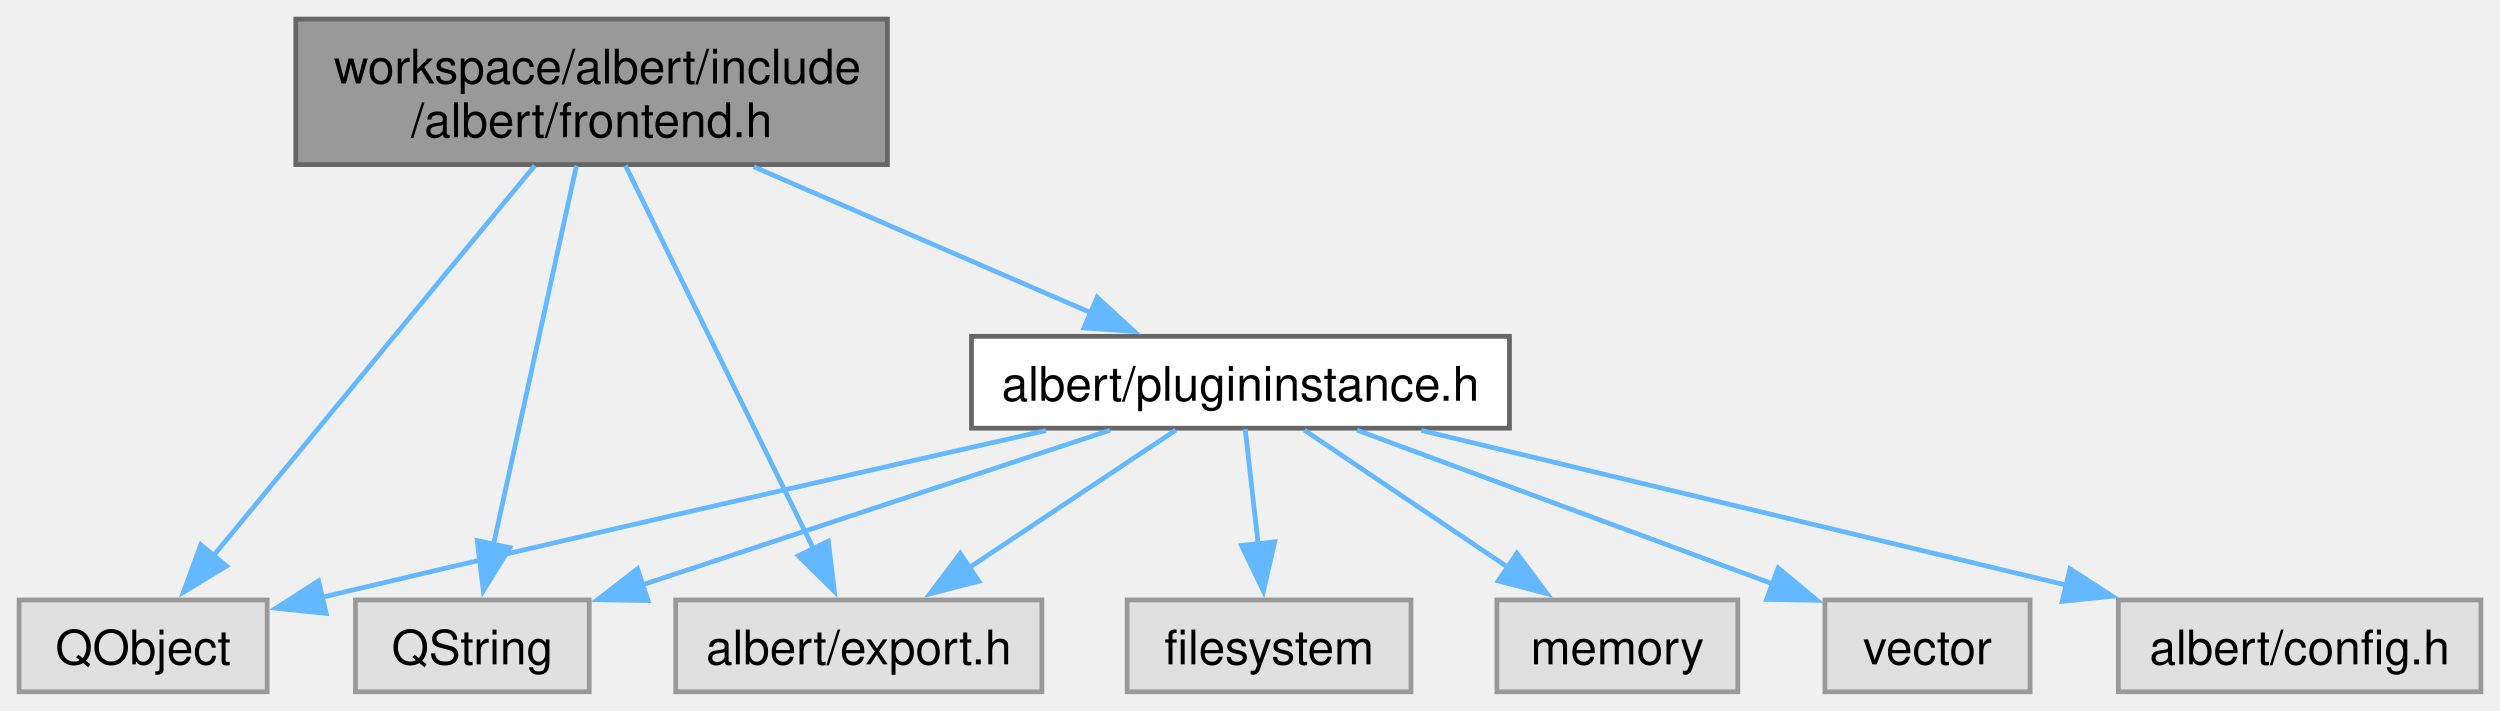
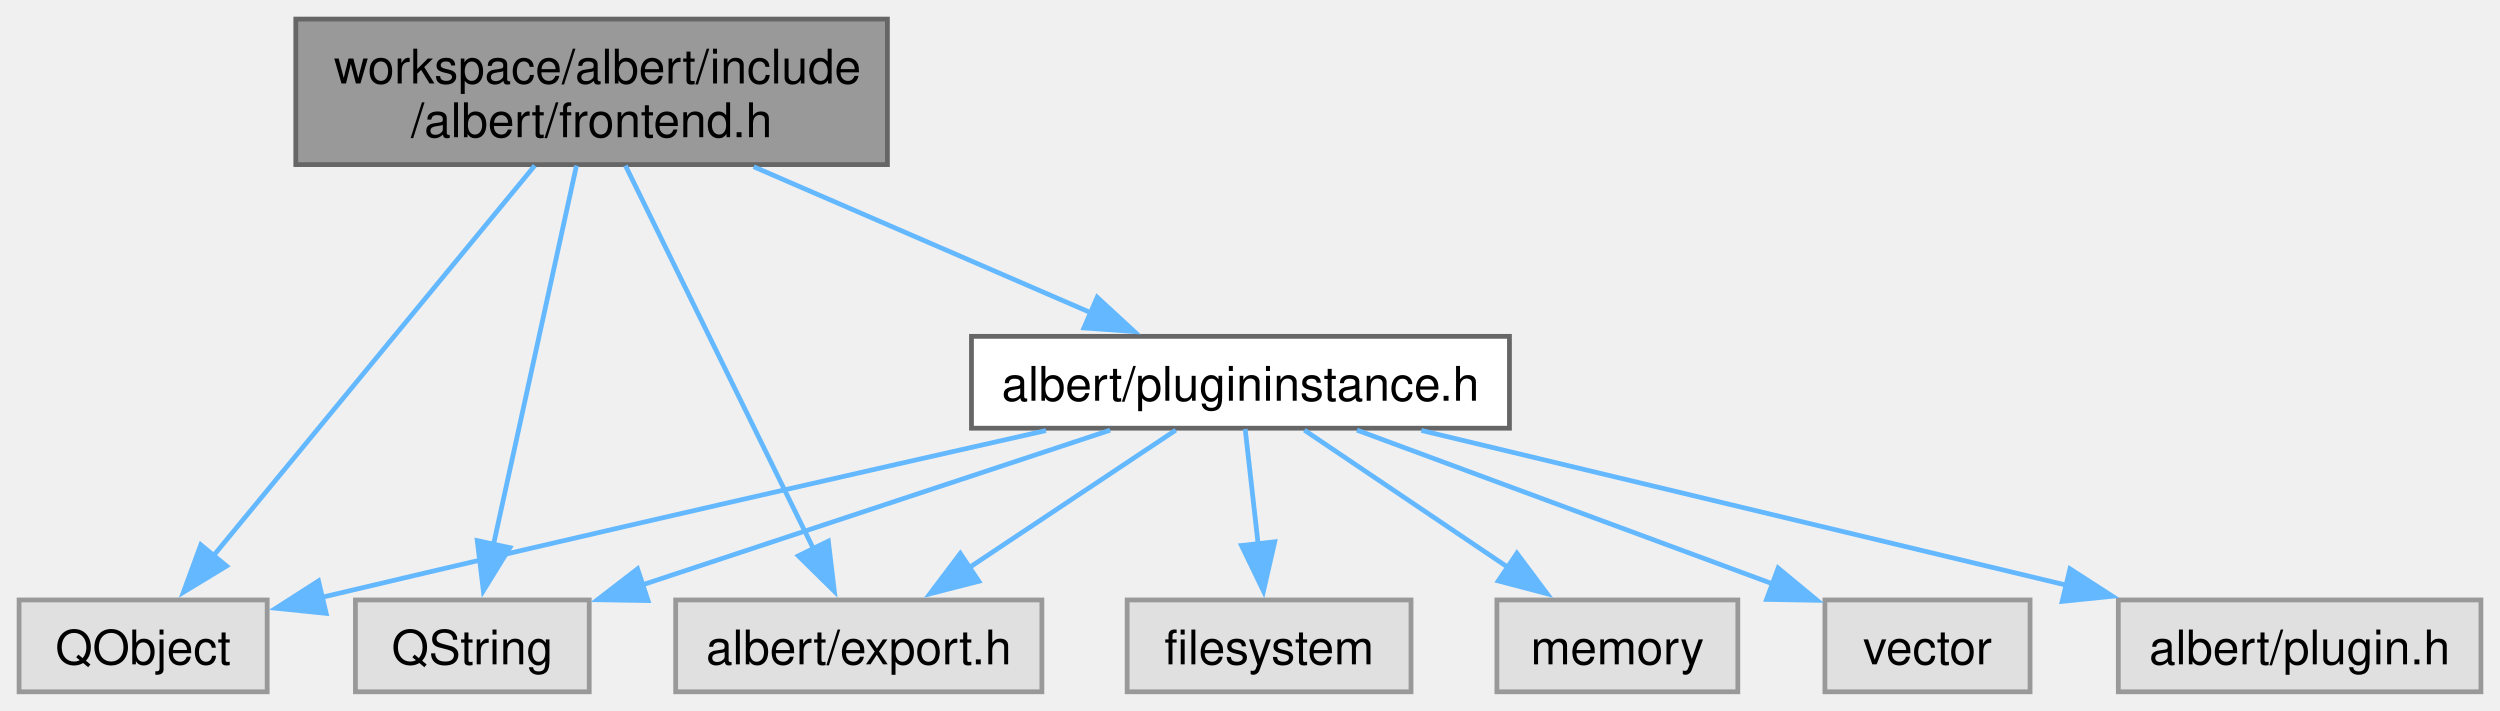
<svg xmlns="http://www.w3.org/2000/svg" xmlns:xlink="http://www.w3.org/1999/xlink" width="524pt" height="149pt" viewBox="0.00 0.00 524.00 149.00">
  <g id="graph0" class="graph" transform="scale(1 1) rotate(0) translate(4 145)">
    <g id="Node000001" class="node">
      <g id="a_Node000001">
        <a xlink:title=" ">
          <polygon fill="#999999" stroke="#666666" points="182,-141 58,-141 58,-110.5 182,-110.5 182,-141" />
          <text text-anchor="start" x="66" y="-127.5" font-family="Helvetica,sans-Serif" font-size="10.00">workspace/albert/include</text>
          <text text-anchor="middle" x="120" y="-116.25" font-family="Helvetica,sans-Serif" font-size="10.00">/albert/frontend.h</text>
        </a>
      </g>
    </g>
    <g id="Node000002" class="node">
      <g id="a_Node000002">
        <a xlink:title=" ">
          <polygon fill="#e0e0e0" stroke="#999999" points="52,-19.25 0,-19.25 0,0 52,0 52,-19.25" />
          <text text-anchor="middle" x="26" y="-5.75" font-family="Helvetica,sans-Serif" font-size="10.00">QObject</text>
        </a>
      </g>
    </g>
    <g id="edge1_Node000001_Node000002" class="edge">
      <g id="a_edge1_Node000001_Node000002">
        <a xlink:title=" ">
          <path fill="none" stroke="#63b8ff" d="M108.09,-110.3C90.97,-89.5 59.39,-51.17 40.79,-28.58" />
          <polygon fill="#63b8ff" stroke="#63b8ff" points="43.49,-26.36 34.44,-20.87 38.09,-30.81 43.49,-26.36" />
        </a>
      </g>
    </g>
    <g id="Node000003" class="node">
      <g id="a_Node000003">
        <a xlink:title=" ">
          <polygon fill="#e0e0e0" stroke="#999999" points="119.5,-19.25 70.5,-19.25 70.5,0 119.5,0 119.5,-19.25" />
          <text text-anchor="middle" x="95" y="-5.75" font-family="Helvetica,sans-Serif" font-size="10.00">QString</text>
        </a>
      </g>
    </g>
    <g id="edge2_Node000001_Node000003" class="edge">
      <g id="a_edge2_Node000001_Node000003">
        <a xlink:title=" ">
          <path fill="none" stroke="#63b8ff" d="M116.83,-110.3C112.42,-90.15 104.4,-53.56 99.41,-30.75" />
          <polygon fill="#63b8ff" stroke="#63b8ff" points="102.87,-30.2 97.31,-21.18 96.03,-31.69 102.87,-30.2" />
        </a>
      </g>
    </g>
    <g id="Node000004" class="node">
      <g id="a_Node000004">
        <a xlink:title=" ">
          <polygon fill="#e0e0e0" stroke="#999999" points="214.38,-19.25 137.62,-19.25 137.62,0 214.38,0 214.38,-19.25" />
          <text text-anchor="middle" x="176" y="-5.75" font-family="Helvetica,sans-Serif" font-size="10.00">albert/export.h</text>
        </a>
      </g>
    </g>
    <g id="edge3_Node000001_Node000004" class="edge">
      <g id="a_edge3_Node000001_Node000004">
        <a xlink:title=" ">
          <path fill="none" stroke="#63b8ff" d="M127.09,-110.3C137.11,-89.87 155.43,-52.54 166.58,-29.81" />
          <polygon fill="#63b8ff" stroke="#63b8ff" points="169.62,-31.58 170.88,-21.06 163.33,-28.49 169.62,-31.58" />
        </a>
      </g>
    </g>
    <g id="Node000005" class="node">
      <g id="a_Node000005">
        <a xlink:href="plugininstance_8h.html" target="_top" xlink:title=" ">
          <polygon fill="white" stroke="#666666" points="312.38,-74.5 199.62,-74.5 199.62,-55.25 312.38,-55.25 312.38,-74.5" />
          <text text-anchor="middle" x="256" y="-61" font-family="Helvetica,sans-Serif" font-size="10.00">albert/plugininstance.h</text>
        </a>
      </g>
    </g>
    <g id="edge4_Node000001_Node000005" class="edge">
      <g id="a_edge4_Node000001_Node000005">
        <a xlink:title=" ">
          <path fill="none" stroke="#63b8ff" d="M153.97,-110.05C175.67,-100.65 203.62,-88.55 224.77,-79.39" />
          <polygon fill="#63b8ff" stroke="#63b8ff" points="225.97,-82.69 233.75,-75.51 223.19,-76.27 225.97,-82.69" />
        </a>
      </g>
    </g>
    <g id="edge5_Node000005_Node000002" class="edge">
      <g id="a_edge5_Node000005_Node000002">
        <a xlink:title=" ">
          <path fill="none" stroke="#63b8ff" d="M215.24,-54.76C178.08,-46.39 121.35,-33.52 63.23,-19.75" />
          <polygon fill="#63b8ff" stroke="#63b8ff" points="64.37,-16.43 53.83,-17.52 62.76,-23.24 64.37,-16.43" />
        </a>
      </g>
    </g>
    <g id="edge6_Node000005_Node000003" class="edge">
      <g id="a_edge6_Node000005_Node000003">
        <a xlink:title=" ">
          <path fill="none" stroke="#63b8ff" d="M228.69,-54.84C201.64,-45.9 160.09,-32.15 130.5,-22.37" />
          <polygon fill="#63b8ff" stroke="#63b8ff" points="131.83,-19.12 121.23,-19.3 129.63,-25.77 131.83,-19.12" />
        </a>
      </g>
    </g>
-     <g id="edge8_Node000005_Node000004" class="edge">
-       <g id="a_edge8_Node000005_Node000004">
+     <g id="edge7_Node000005_Node000004" class="edge">
+       <g id="a_edge7_Node000005_Node000004">
        <a xlink:title=" ">
          <path fill="none" stroke="#63b8ff" d="M242.43,-54.84C230.59,-46.96 213.16,-35.36 199.13,-26.02" />
          <polygon fill="#63b8ff" stroke="#63b8ff" points="201.16,-23.17 190.9,-20.54 197.28,-29 201.16,-23.17" />
        </a>
      </g>
    </g>
    <g id="Node000006" class="node">
      <g id="a_Node000006">
        <a xlink:title=" ">
          <polygon fill="#e0e0e0" stroke="#999999" points="516,-19.25 440,-19.25 440,0 516,0 516,-19.25" />
-           <text text-anchor="middle" x="478" y="-5.75" font-family="Helvetica,sans-Serif" font-size="10.00">albert/config.h</text>
+           <text text-anchor="middle" x="478" y="-5.75" font-family="Helvetica,sans-Serif" font-size="10.00">albert/plugin.h</text>
        </a>
      </g>
    </g>
-     <g id="edge7_Node000005_Node000006" class="edge">
-       <g id="a_edge7_Node000005_Node000006">
+     <g id="edge8_Node000005_Node000006" class="edge">
+       <g id="a_edge8_Node000005_Node000006">
        <a xlink:title=" ">
          <path fill="none" stroke="#63b8ff" d="M293.91,-54.78C331.27,-45.82 388.5,-32.09 429.23,-22.32" />
          <polygon fill="#63b8ff" stroke="#63b8ff" points="429.87,-25.77 438.77,-20.03 428.23,-18.96 429.87,-25.77" />
        </a>
      </g>
    </g>
    <g id="Node000007" class="node">
      <g id="a_Node000007">
        <a xlink:title=" ">
          <polygon fill="#e0e0e0" stroke="#999999" points="291.75,-19.25 232.25,-19.25 232.25,0 291.75,0 291.75,-19.25" />
          <text text-anchor="middle" x="262" y="-5.75" font-family="Helvetica,sans-Serif" font-size="10.00">filesystem</text>
        </a>
      </g>
    </g>
    <g id="edge9_Node000005_Node000007" class="edge">
      <g id="a_edge9_Node000005_Node000007">
        <a xlink:title=" ">
          <path fill="none" stroke="#63b8ff" d="M256.99,-55.08C257.73,-48.49 258.78,-39.21 259.72,-30.82" />
          <polygon fill="#63b8ff" stroke="#63b8ff" points="263.18,-31.44 260.82,-21.11 256.22,-30.66 263.18,-31.44" />
        </a>
      </g>
    </g>
    <g id="Node000008" class="node">
      <g id="a_Node000008">
        <a xlink:title=" ">
          <polygon fill="#e0e0e0" stroke="#999999" points="360.25,-19.25 309.75,-19.25 309.75,0 360.25,0 360.25,-19.25" />
          <text text-anchor="middle" x="335" y="-5.75" font-family="Helvetica,sans-Serif" font-size="10.00">memory</text>
        </a>
      </g>
    </g>
    <g id="edge10_Node000005_Node000008" class="edge">
      <g id="a_edge10_Node000005_Node000008">
        <a xlink:title=" ">
          <path fill="none" stroke="#63b8ff" d="M269.4,-54.84C281.09,-46.96 298.3,-35.36 312.16,-26.02" />
          <polygon fill="#63b8ff" stroke="#63b8ff" points="313.94,-29.04 320.28,-20.55 310.03,-23.24 313.94,-29.04" />
        </a>
      </g>
    </g>
    <g id="Node000009" class="node">
      <g id="a_Node000009">
        <a xlink:title=" ">
          <polygon fill="#e0e0e0" stroke="#999999" points="421.5,-19.25 378.5,-19.25 378.5,0 421.5,0 421.5,-19.25" />
          <text text-anchor="middle" x="400" y="-5.75" font-family="Helvetica,sans-Serif" font-size="10.00">vector</text>
        </a>
      </g>
    </g>
    <g id="edge11_Node000005_Node000009" class="edge">
      <g id="a_edge11_Node000005_Node000009">
        <a xlink:title=" ">
          <path fill="none" stroke="#63b8ff" d="M280.43,-54.84C304.44,-45.96 341.23,-32.36 367.66,-22.58" />
          <polygon fill="#63b8ff" stroke="#63b8ff" points="368.7,-25.93 376.86,-19.18 366.27,-19.37 368.7,-25.93" />
        </a>
      </g>
    </g>
  </g>
</svg>
